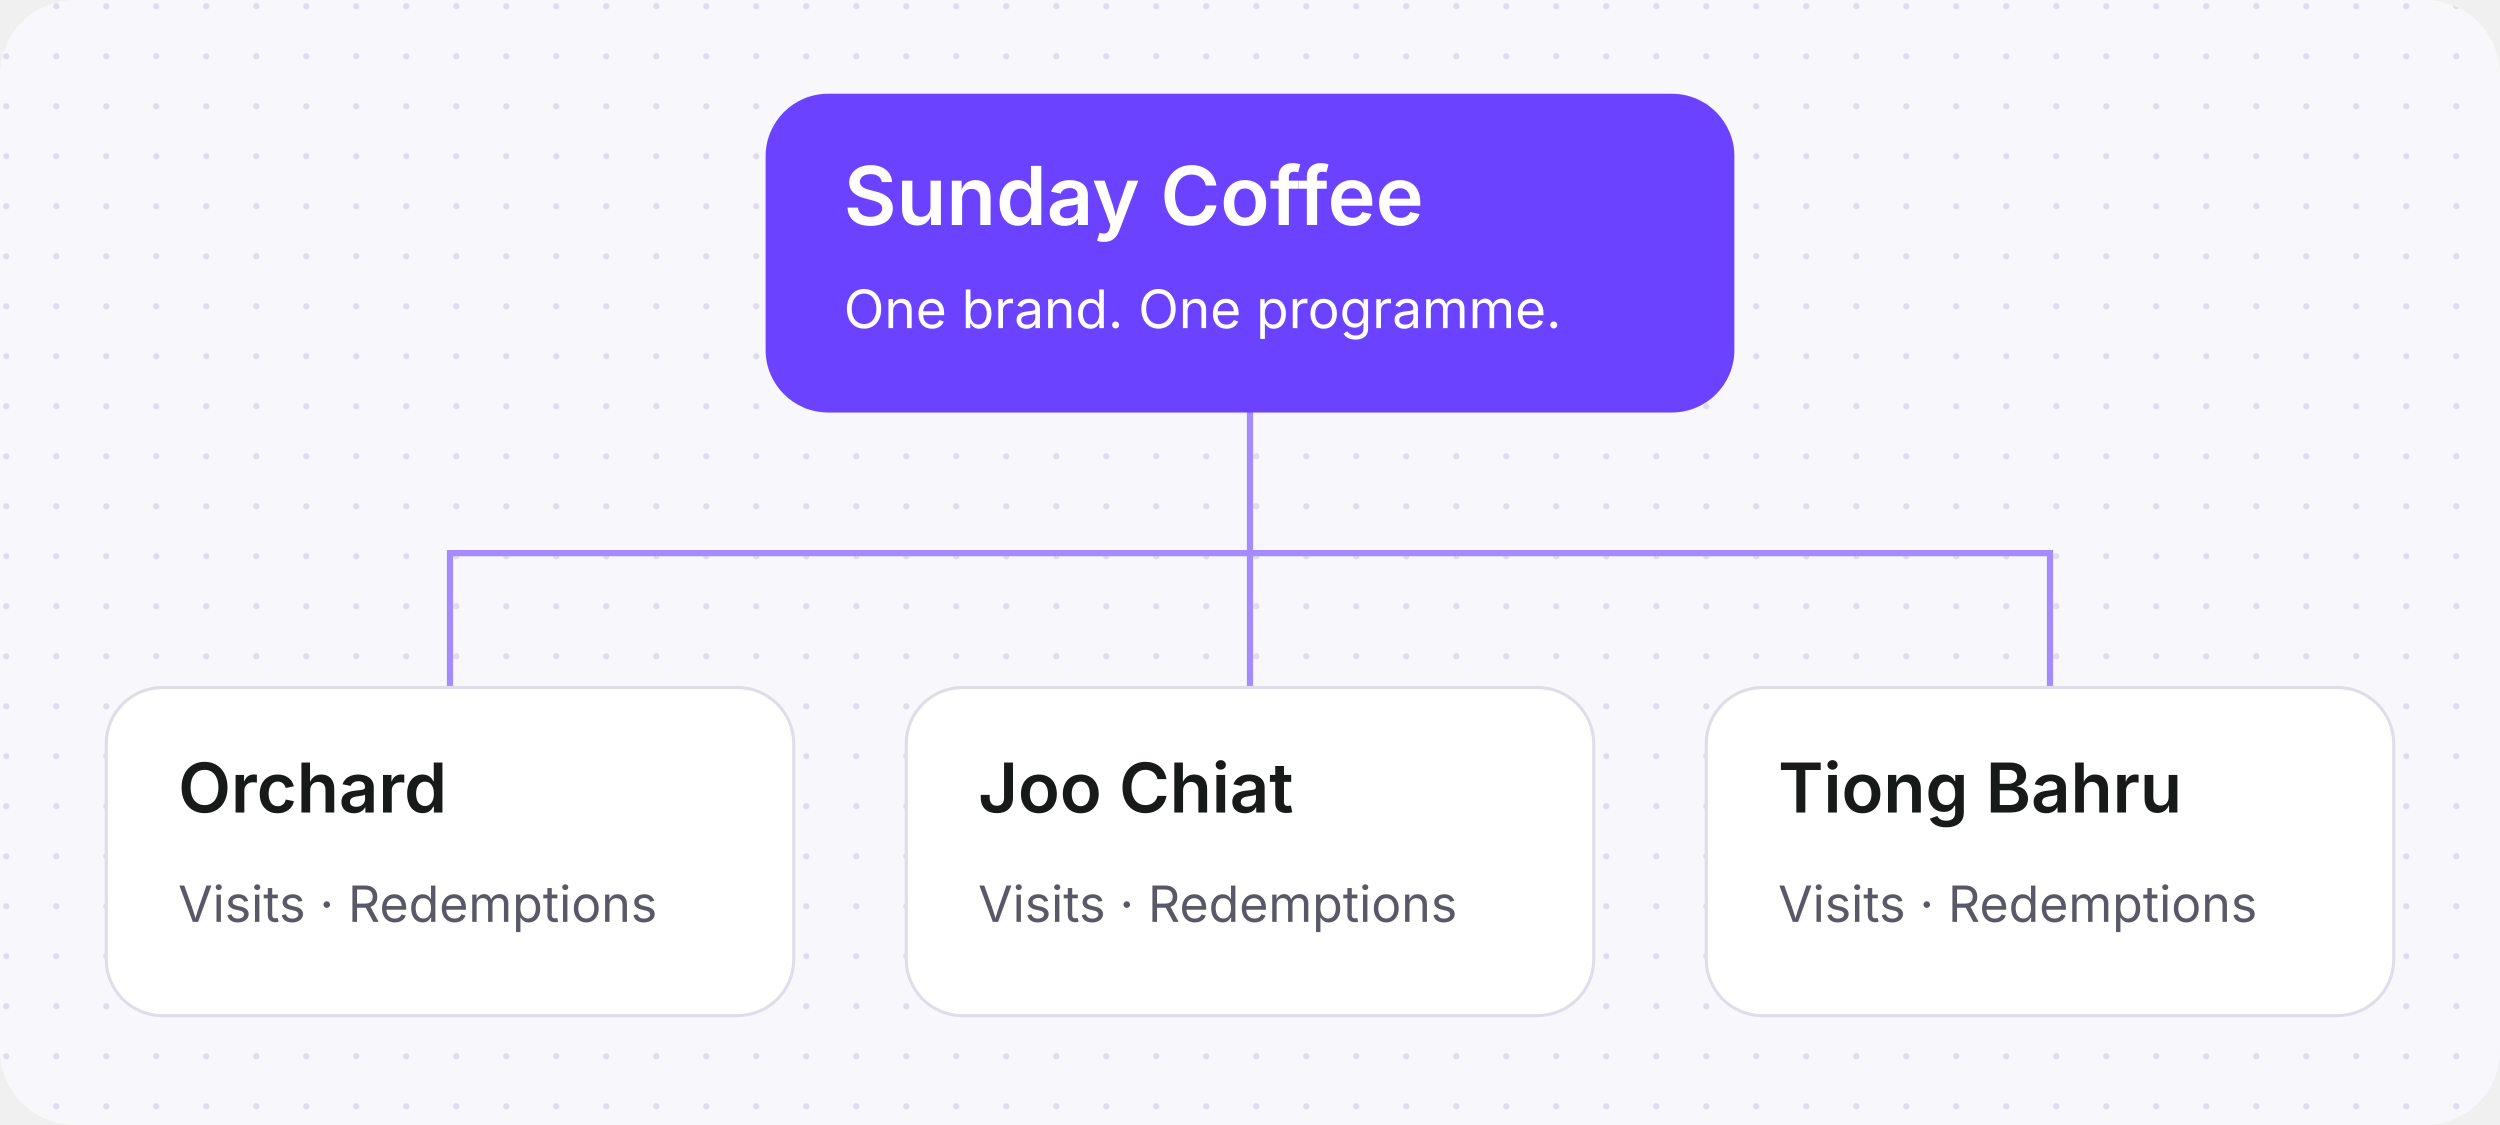
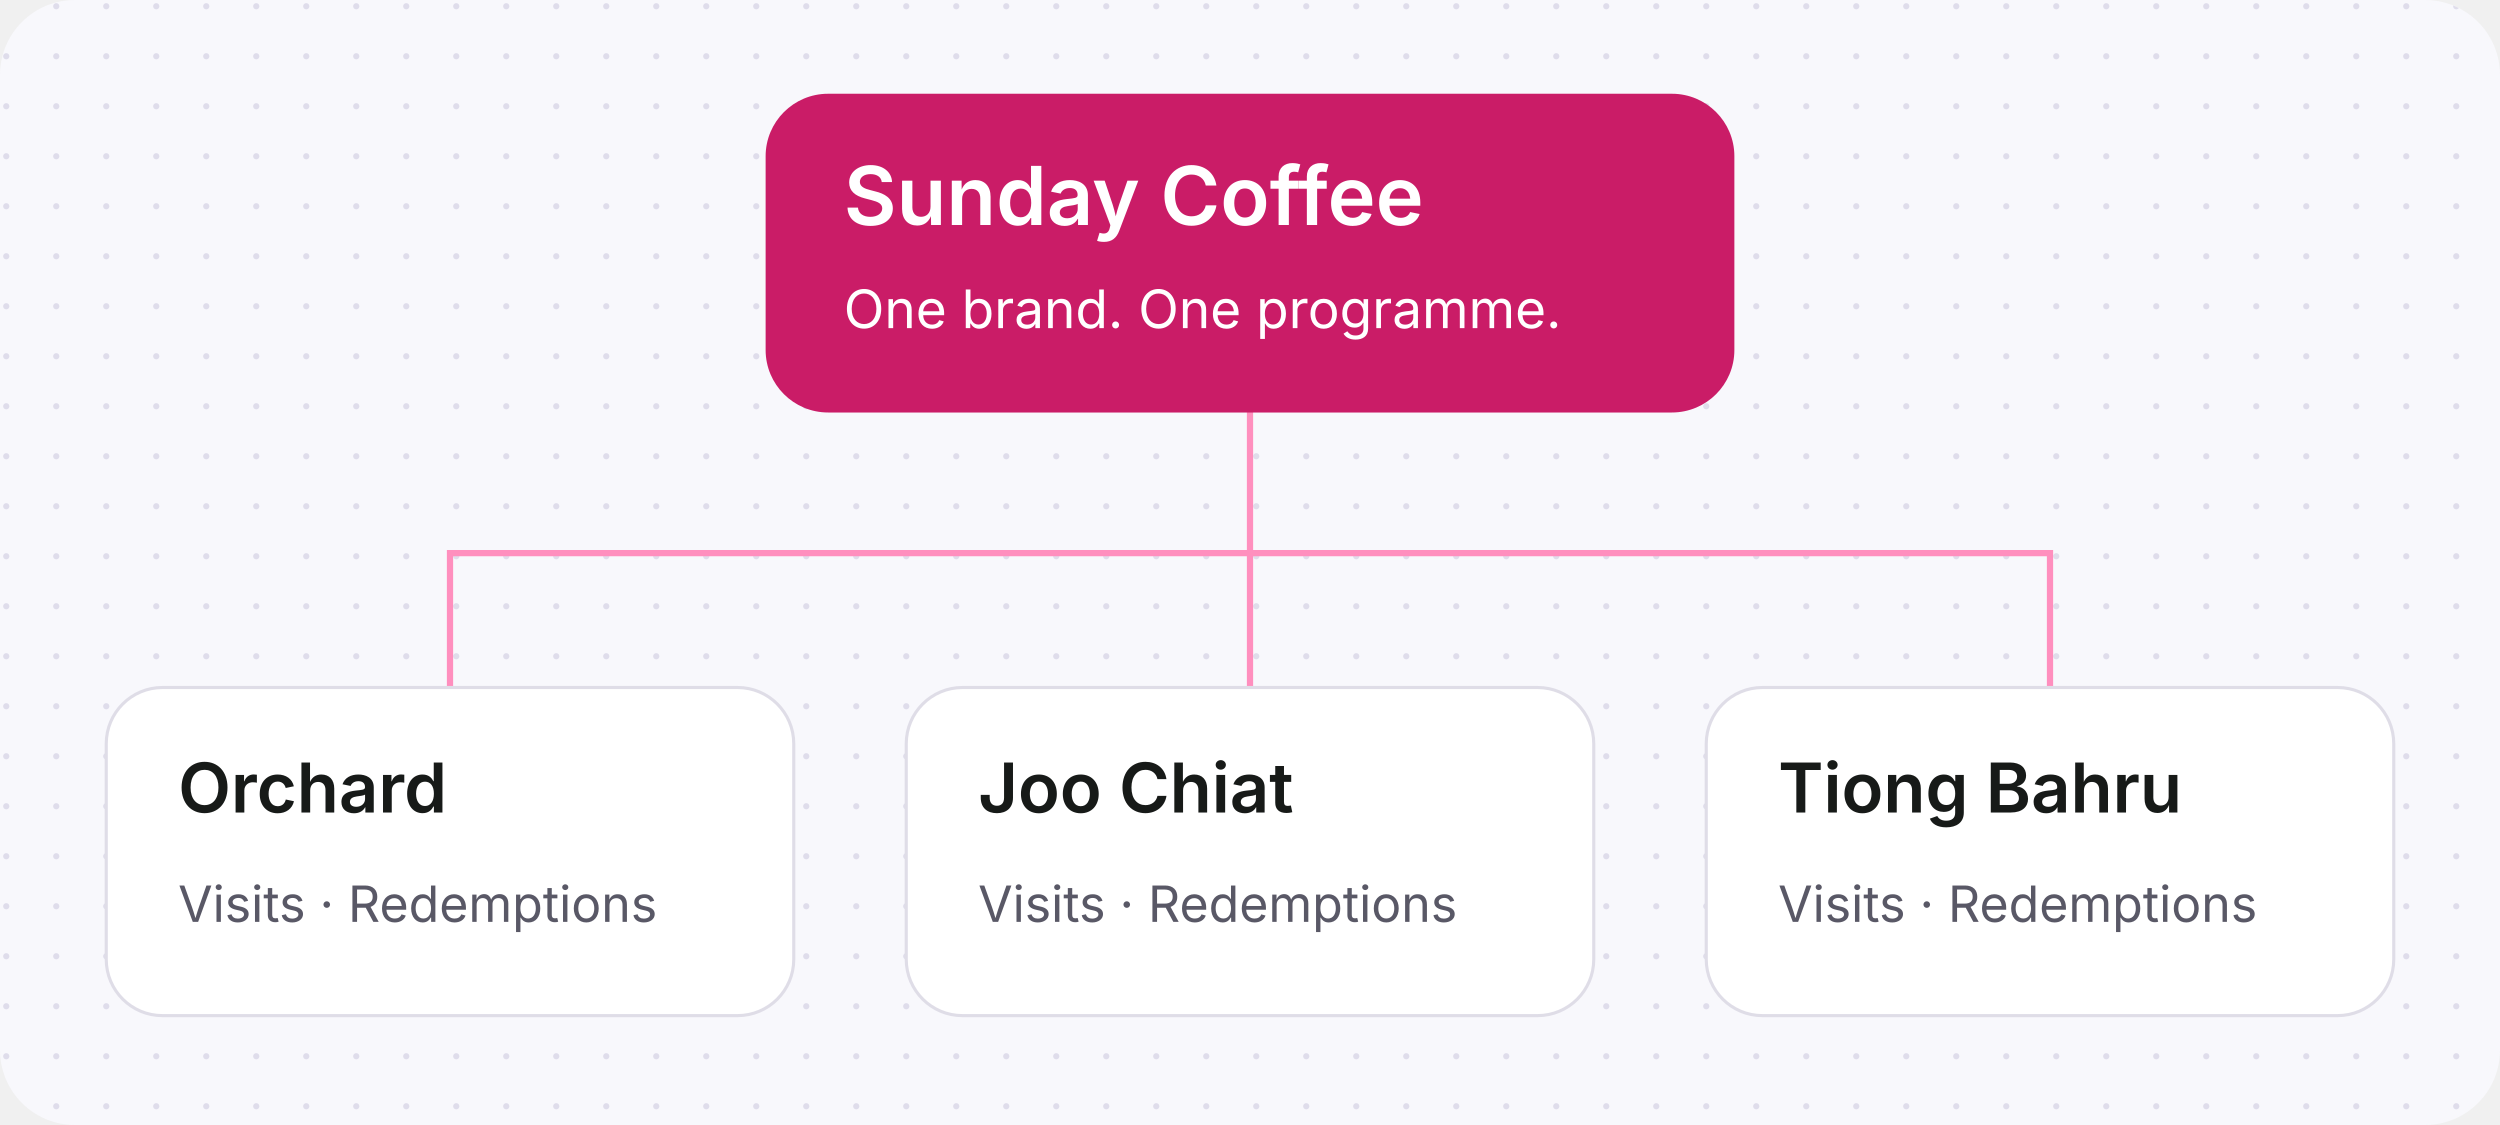
<svg xmlns="http://www.w3.org/2000/svg" viewBox="0 0 800 360" role="img" aria-labelledby="title desc">
  <defs>
    <pattern id="dots" width="16" height="16" patternUnits="userSpaceOnUse">
      <circle cx="2" cy="2" r="1" fill="#DFDDEB" />
    </pattern>
  </defs>
  <rect width="800" height="360" rx="24" fill="#F8F8FC" />
  <rect width="800" height="360" rx="24" fill="url(#dots)" />
-   <path d="M400 130V177M144 220V177H656V220M400 177V220" fill="none" stroke="#A48BFF" stroke-width="2" />
+   <path d="M400 130V177M144 220V177H656V220M400 177V220" fill="none" stroke="#ff8fbe" stroke-width="2" />
  <g font-family="Inter,Arial,sans-serif">
-     <rect x="245" y="30" width="310" height="102" rx="20" fill="#6B42FF" />
+     <rect x="245" y="30" width="310" height="102" rx="20" fill="#ca1c67" />
    <text x="270" y="72" fill="white" font-size="26" font-weight="600">Sunday Coffee</text>
    <text x="270" y="105" fill="white" font-size="17">One brand. One programme.</text>
    <g fill="white" stroke="#DFDDE7">
      <rect x="34" y="220" width="220" height="105" rx="18" />
      <rect x="290" y="220" width="220" height="105" rx="18" />
      <rect x="546" y="220" width="220" height="105" rx="18" />
    </g>
    <g fill="#171A18" font-size="22" font-weight="600">
      <text x="57" y="260">Orchard</text>
      <text x="313" y="260">Joo Chiat</text>
      <text x="569" y="260">Tiong Bahru</text>
    </g>
    <g fill="#595866" font-size="16">
      <text x="57" y="295">Visits · Redemptions</text>
      <text x="313" y="295">Visits · Redemptions</text>
      <text x="569" y="295">Visits · Redemptions</text>
    </g>
  </g>
</svg>
